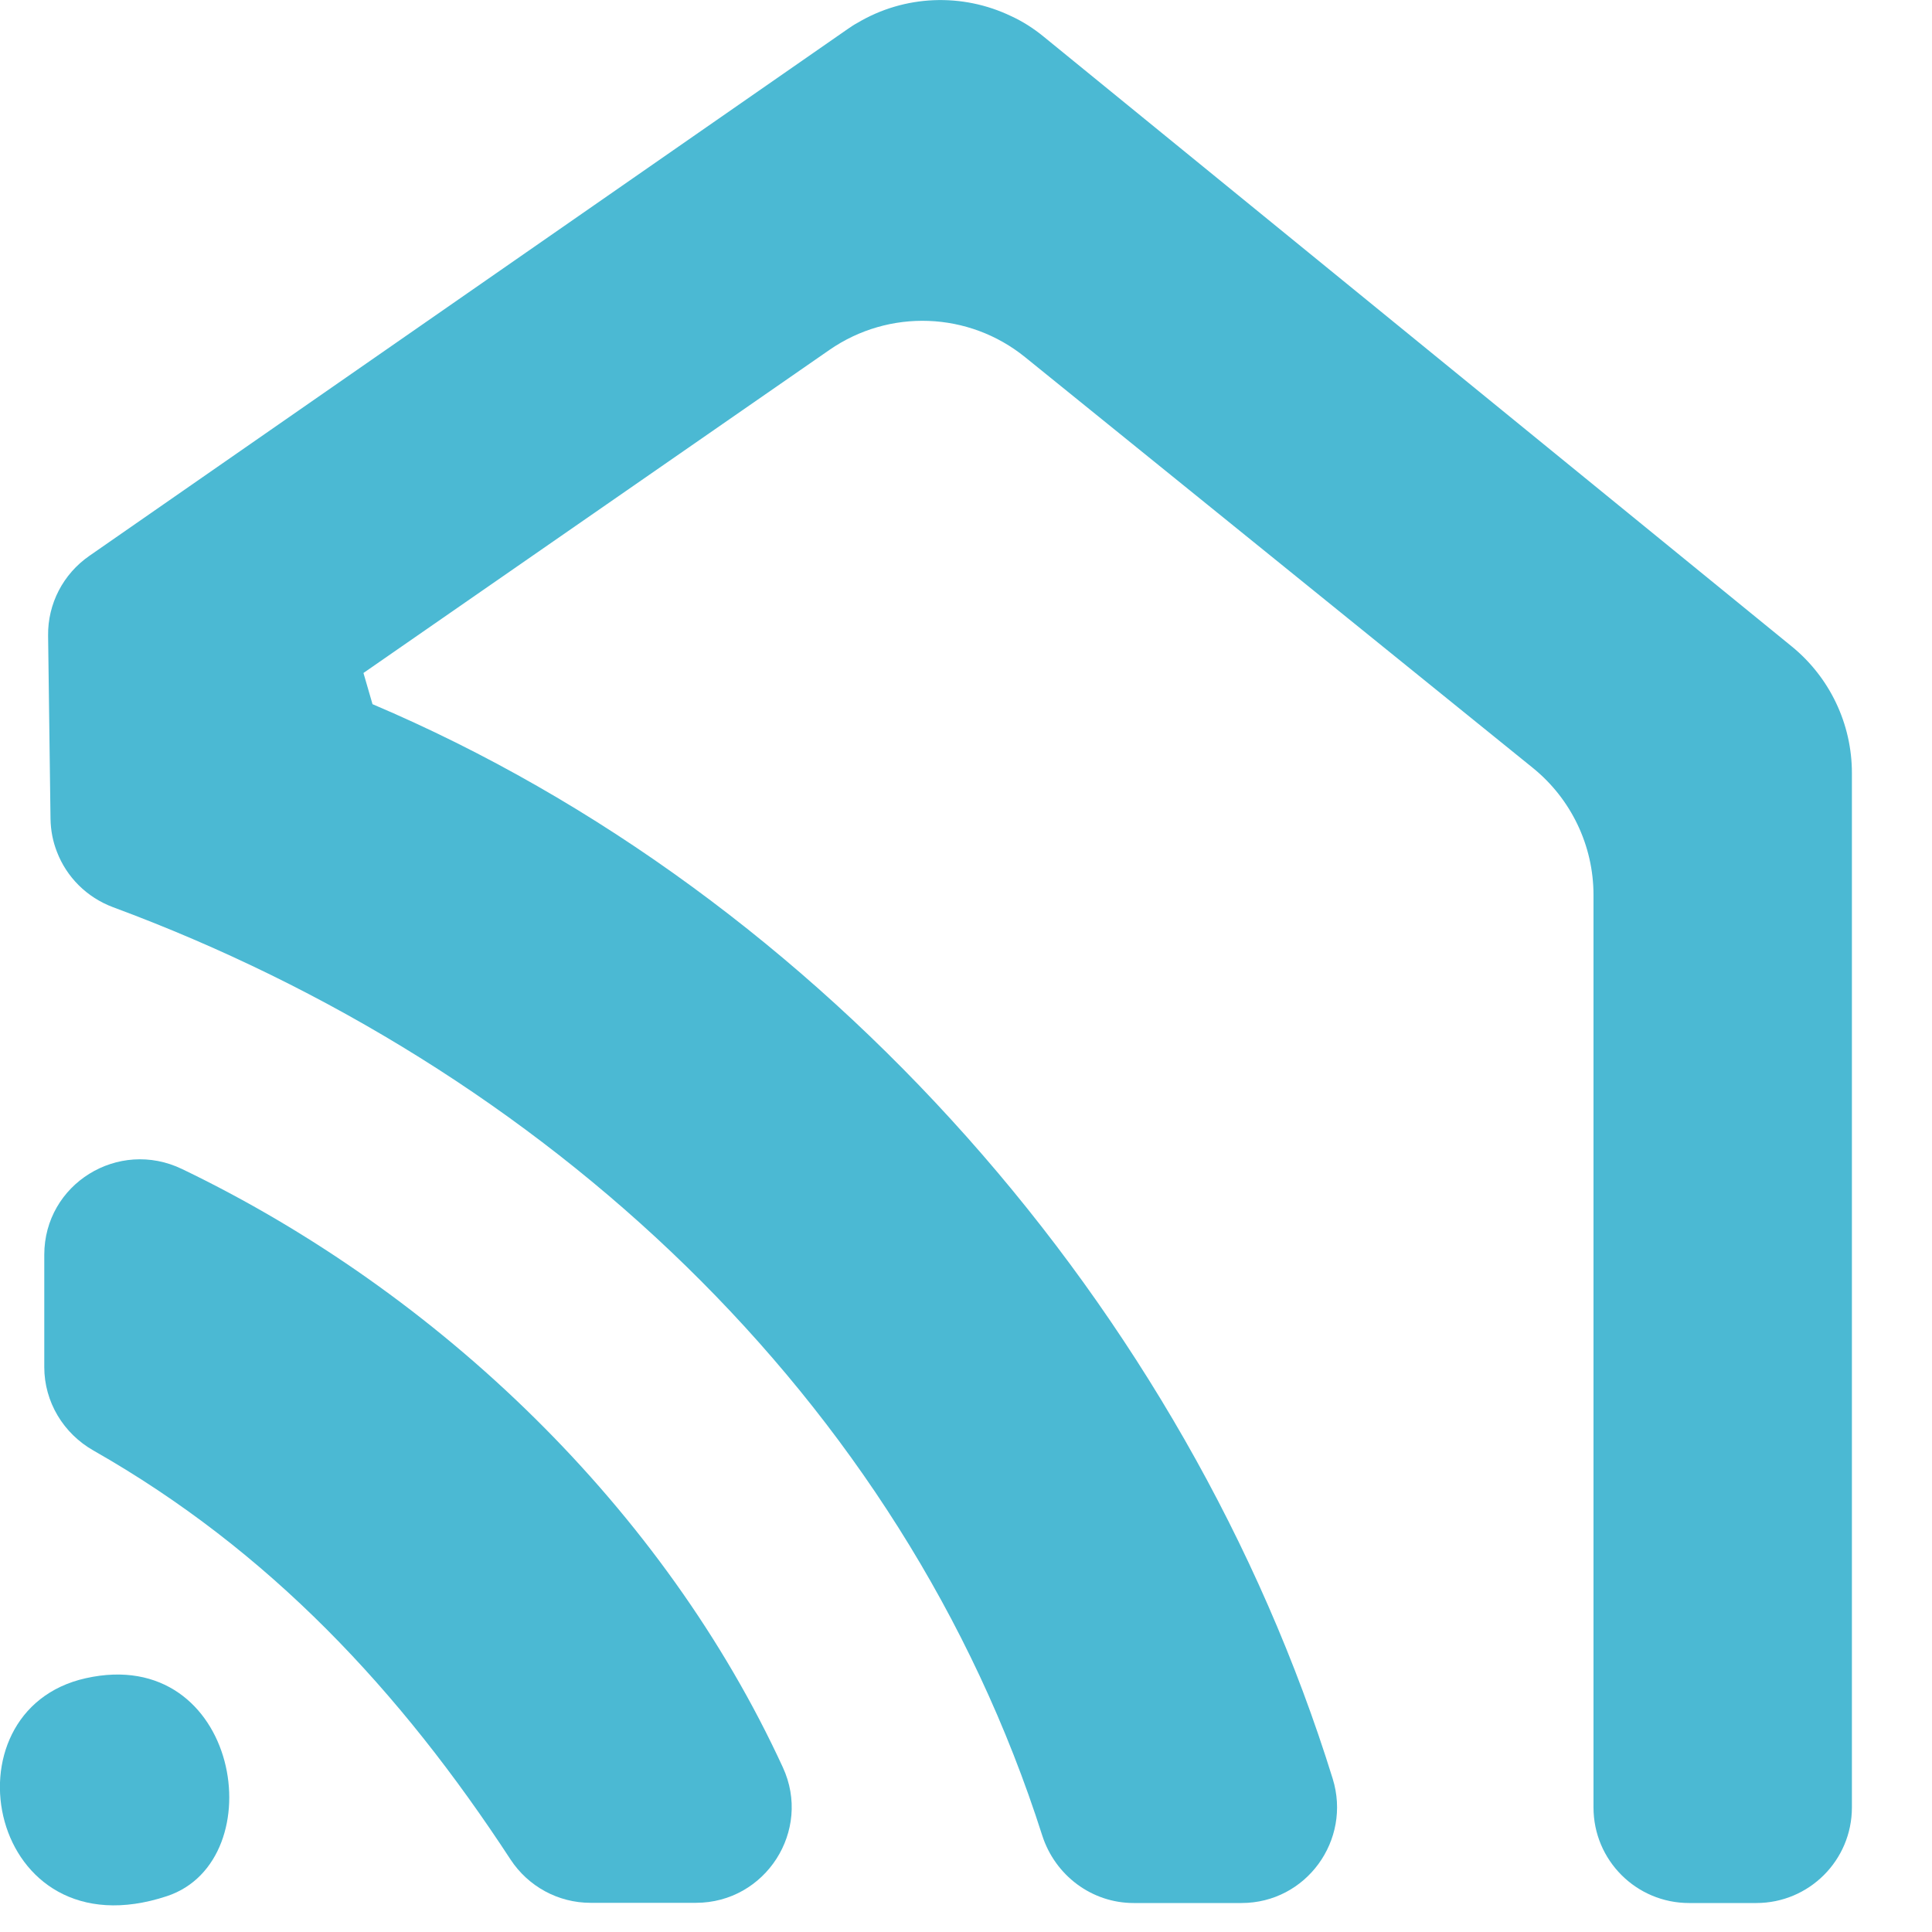
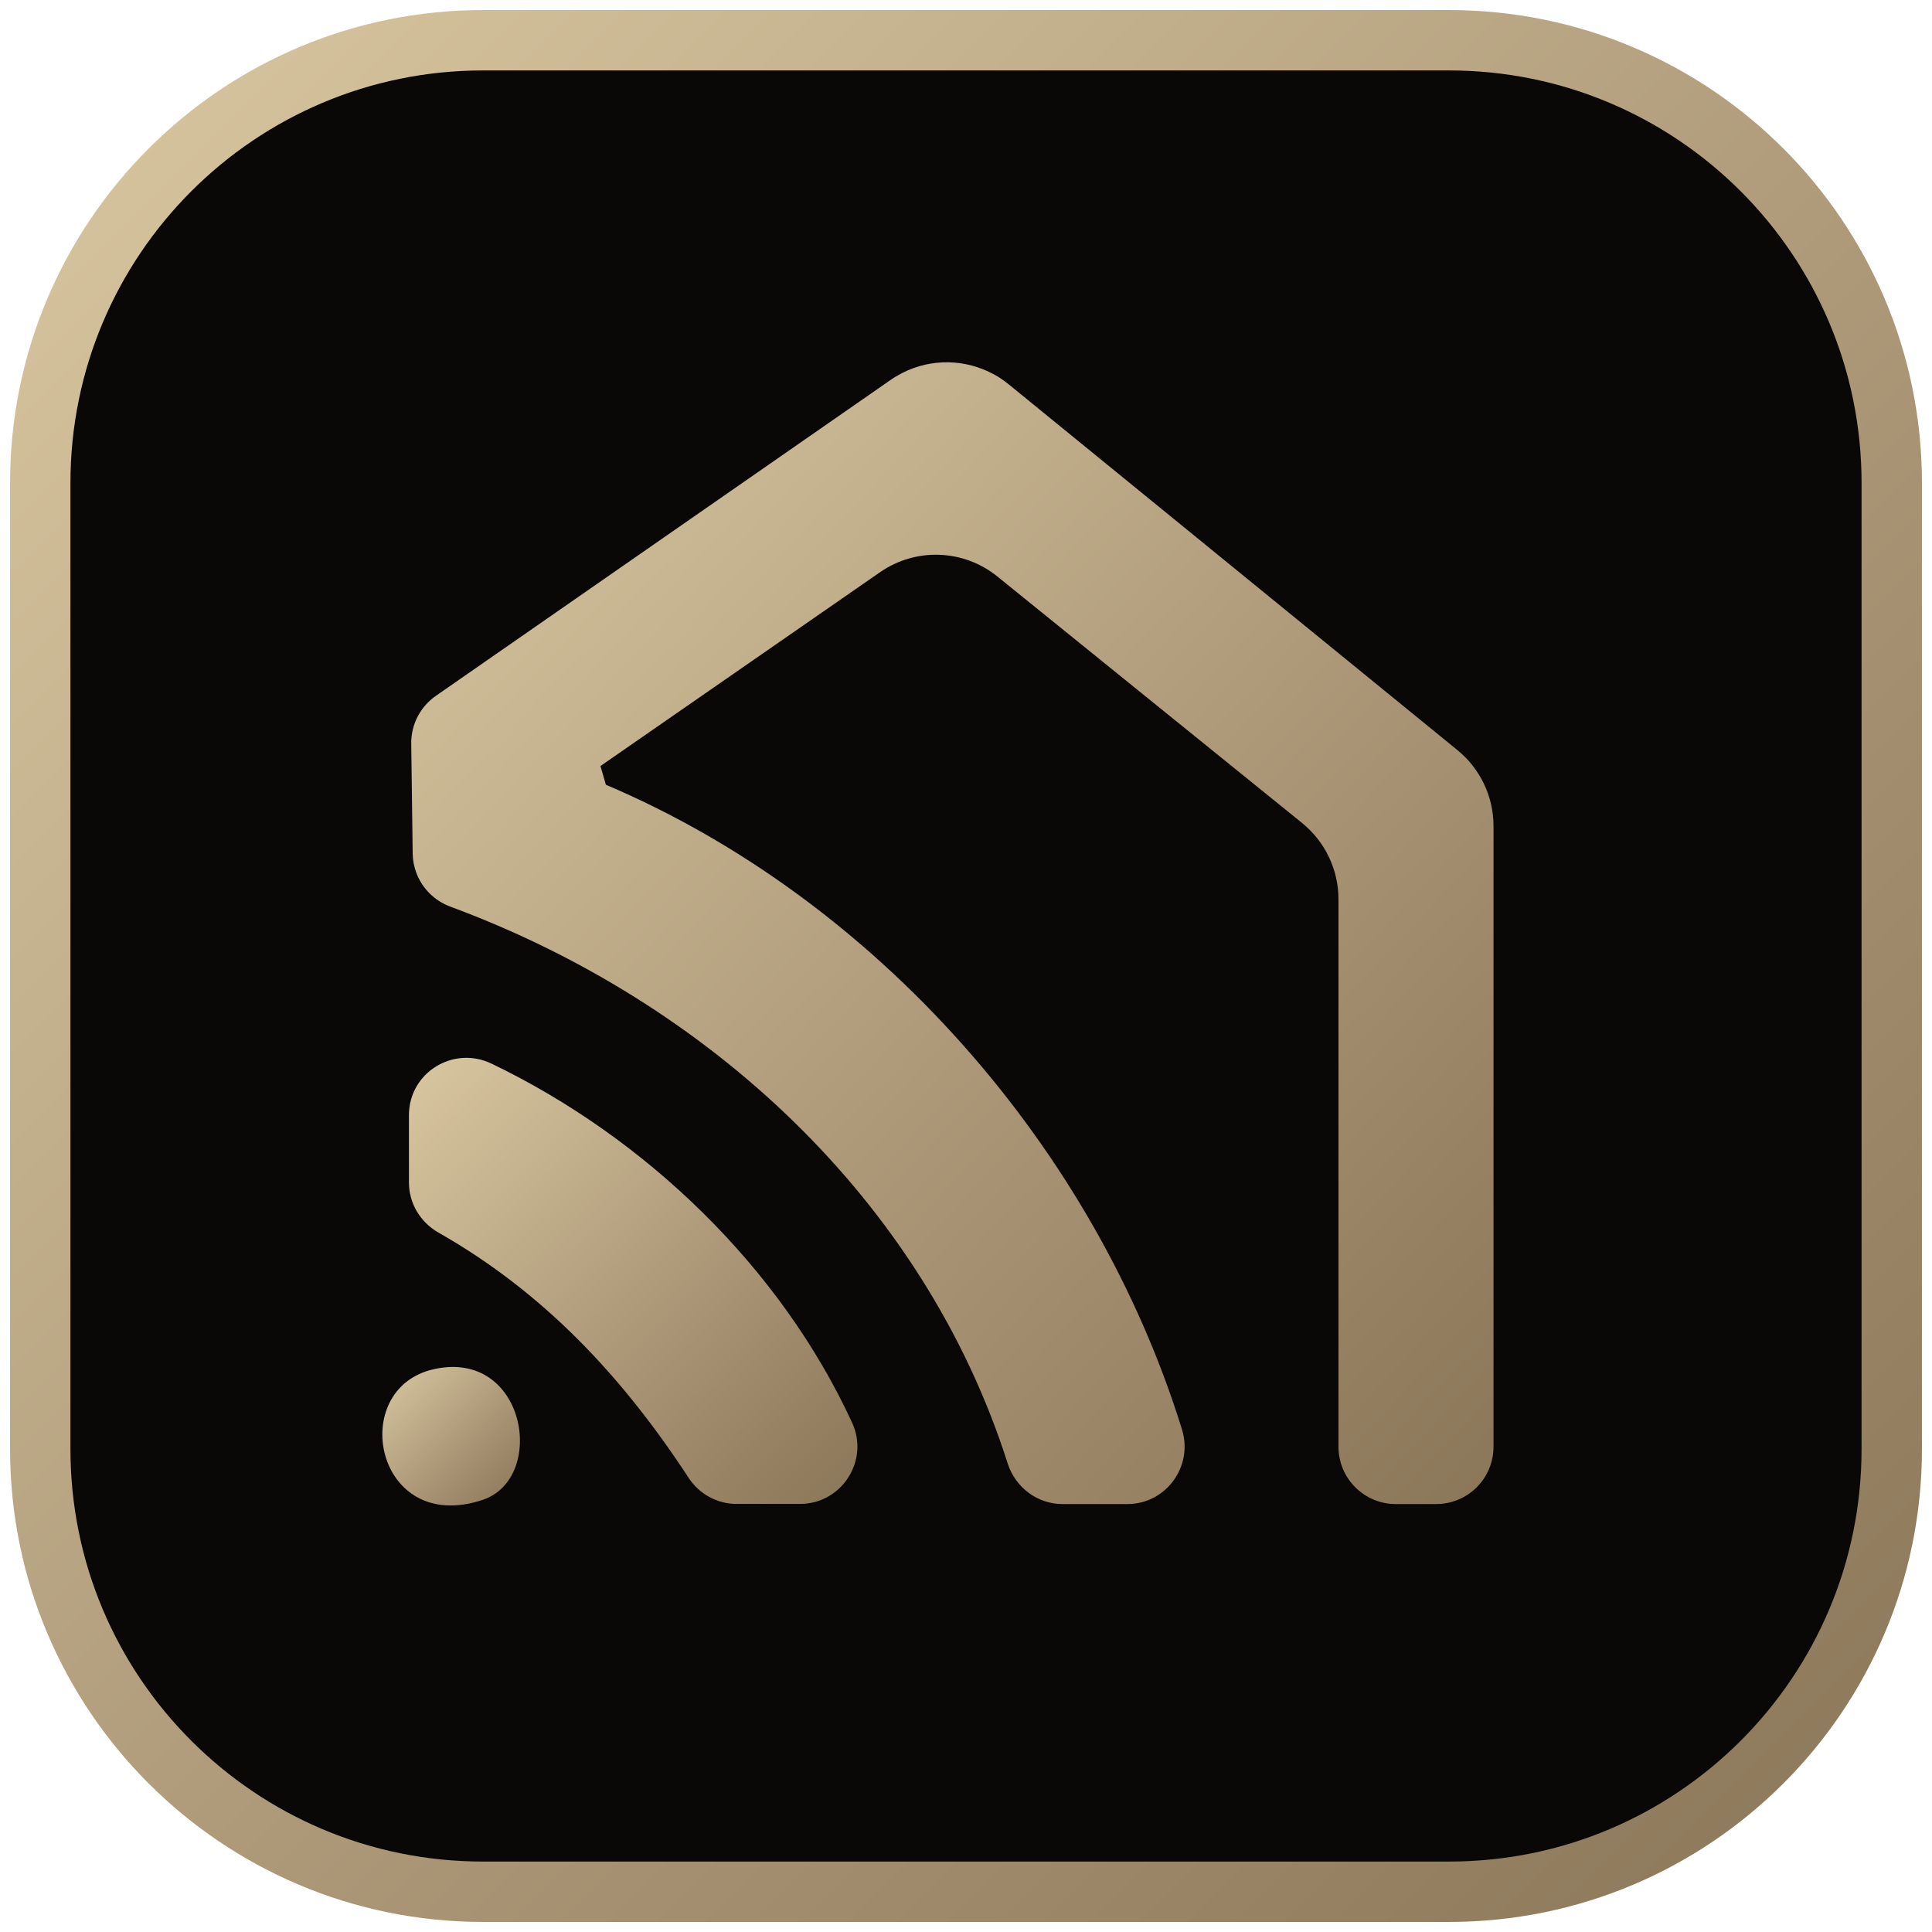
- <svg xmlns="http://www.w3.org/2000/svg" viewBox="0 0 96 96" fill="#4bb9d3">
-   <path d="M92.02,38.41v51.4c0,2.63-2.13,4.75-4.75,4.75h-3.34c-2.62,0-4.75-2.12-4.75-4.75v-45.34c0-2.45-1.11-4.77-3.01-6.31l-25.23-20.41c-2.8-2.27-6.76-2.42-9.73-.36l-23.15,16.05.45,1.55c22.38,9.5,40.47,30.05,47.71,53.39.95,3.06-1.32,6.18-4.53,6.18h-5.36c-2.08,0-3.9-1.37-4.54-3.35-6.96-21.83-24.83-38.23-46.17-46.13-1.31-.49-2.31-1.5-2.79-2.75-.2-.51-.31-1.06-.32-1.64l-.12-9.11c-.02-1.58.75-3.06,2.05-3.96L28.74,10.74,42.11,1.45c.16-.11.32-.22.49-.31,2.35-1.4,5.22-1.5,7.64-.34.57.26,1.12.61,1.63,1.03l37.16,30.29c1.89,1.54,2.99,3.85,2.99,6.29Z" />
-   <path d="M34.59,94.55h-5.25c-1.6,0-3.09-.81-3.97-2.15-5.47-8.37-11.98-15.35-20.72-20.32-1.5-.85-2.45-2.42-2.45-4.15v-5.58c0-3.52,3.68-5.79,6.85-4.26,12.79,6.15,23.95,16.91,29.85,29.73,1.45,3.14-.86,6.73-4.32,6.73h0Z" />
-   <path d="M4.26,83.39c7.65-1.71,9.39,9.06,4.03,10.83-8.9,2.94-11.25-9.22-4.03-10.83Z" />
+ <svg xmlns="http://www.w3.org/2000/svg" viewBox="0 0 96 96">
+   <defs>
+     <linearGradient id="g" x1="0" y1="0" x2="1" y2="1">
+       <stop offset="0" stop-color="#d9c7a1" />
+       <stop offset=".55" stop-color="#ad9978" />
+       <stop offset="1" stop-color="#8a7658" />
+     </linearGradient>
+   </defs>
+   <rect x="2" y="2" width="92" height="92" rx="22" fill="#090807" stroke="url(#g)" stroke-width="3" />
+   <g transform="translate(19 18) scale(.6)" fill="url(#g)">
+     <path d="M92.02,38.41v51.4c0,2.63-2.13,4.75-4.75,4.75h-3.34c-2.62,0-4.75-2.12-4.75-4.75v-45.34c0-2.45-1.11-4.77-3.01-6.31l-25.23-20.41c-2.8-2.27-6.76-2.42-9.73-.36l-23.15,16.05.45,1.55c22.38,9.5,40.47,30.05,47.71,53.39.95,3.06-1.32,6.18-4.53,6.18h-5.36c-2.08,0-3.9-1.37-4.54-3.35-6.96-21.83-24.83-38.23-46.17-46.13-1.31-.49-2.31-1.5-2.79-2.75-.2-.51-.31-1.06-.32-1.64l-.12-9.11c-.02-1.58.75-3.06,2.05-3.96L28.74,10.74,42.11,1.45c.16-.11.32-.22.49-.31,2.35-1.4,5.22-1.5,7.64-.34.57.26,1.12.61,1.63,1.03l37.16,30.29c1.89,1.54,2.99,3.85,2.99,6.29Z" />
+     <path d="M34.59,94.55h-5.25c-1.6,0-3.09-.81-3.97-2.15-5.47-8.37-11.98-15.35-20.72-20.32-1.5-.85-2.45-2.42-2.45-4.15v-5.58c0-3.52,3.68-5.79,6.85-4.26,12.79,6.15,23.95,16.91,29.85,29.73,1.45,3.14-.86,6.73-4.32,6.73h0Z" />
+     <path d="M4.26,83.39c7.65-1.71,9.39,9.06,4.03,10.83-8.9,2.94-11.25-9.22-4.03-10.83Z" />
+   </g>
</svg>
